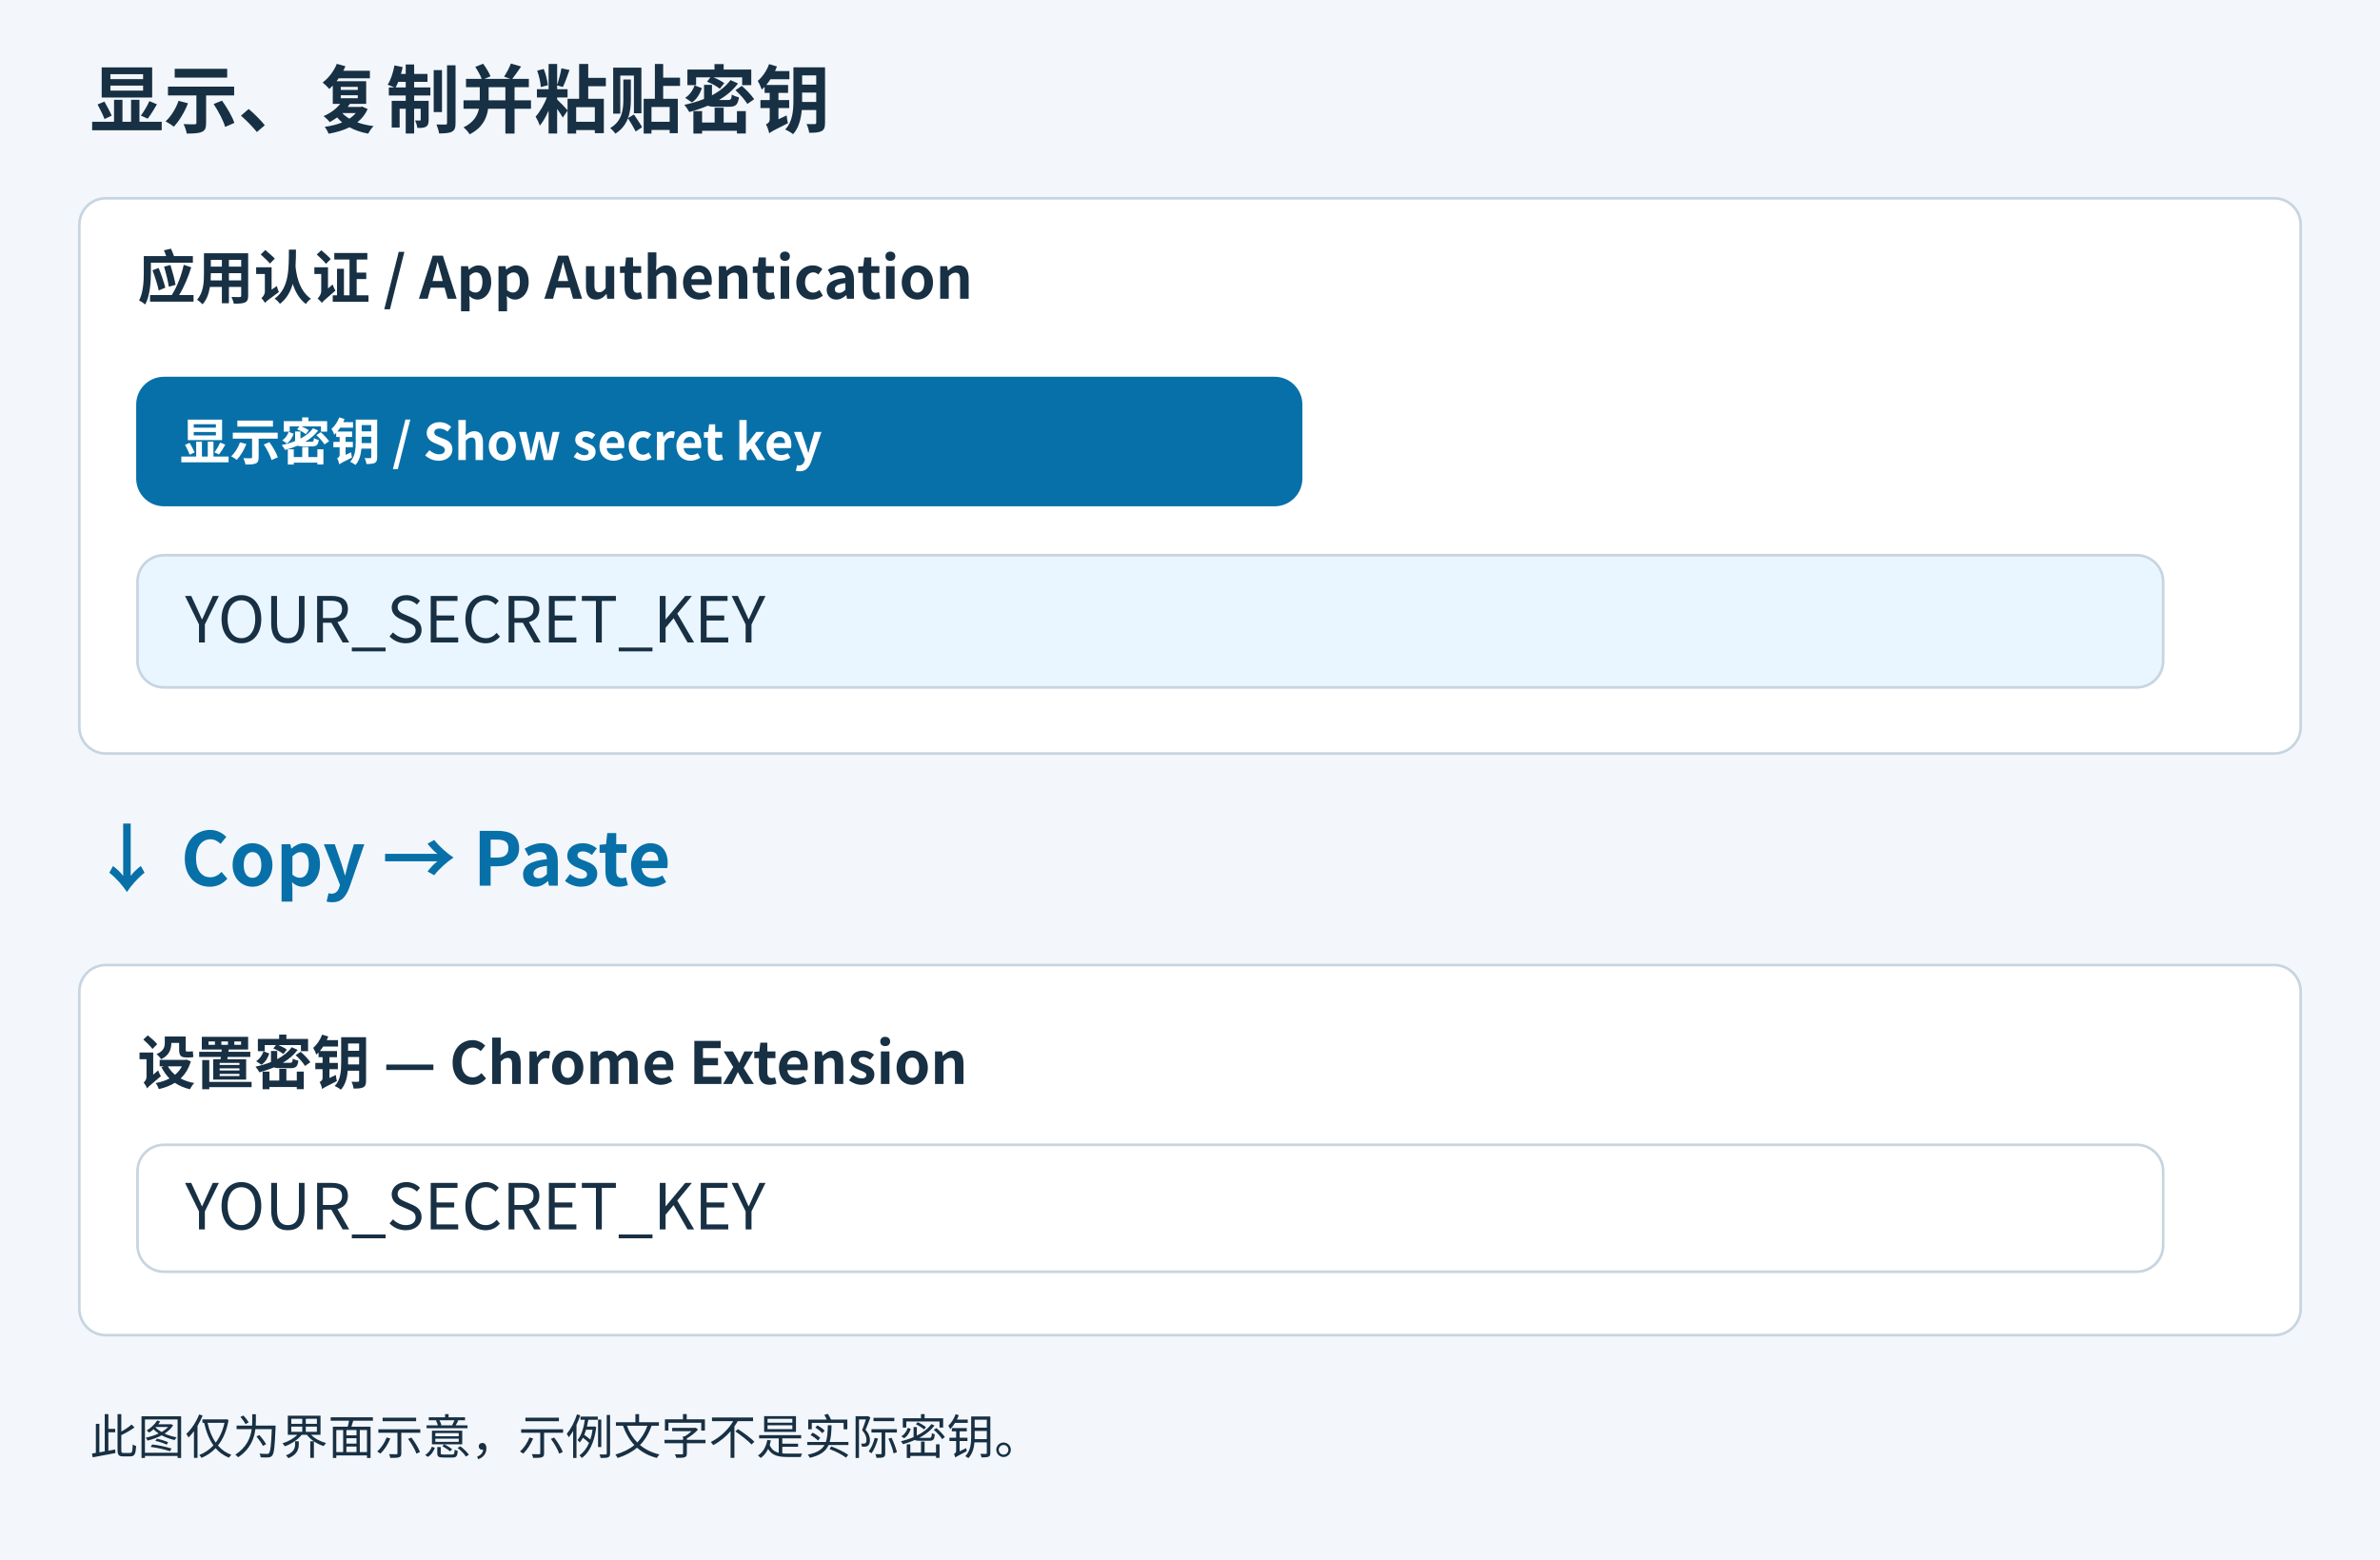
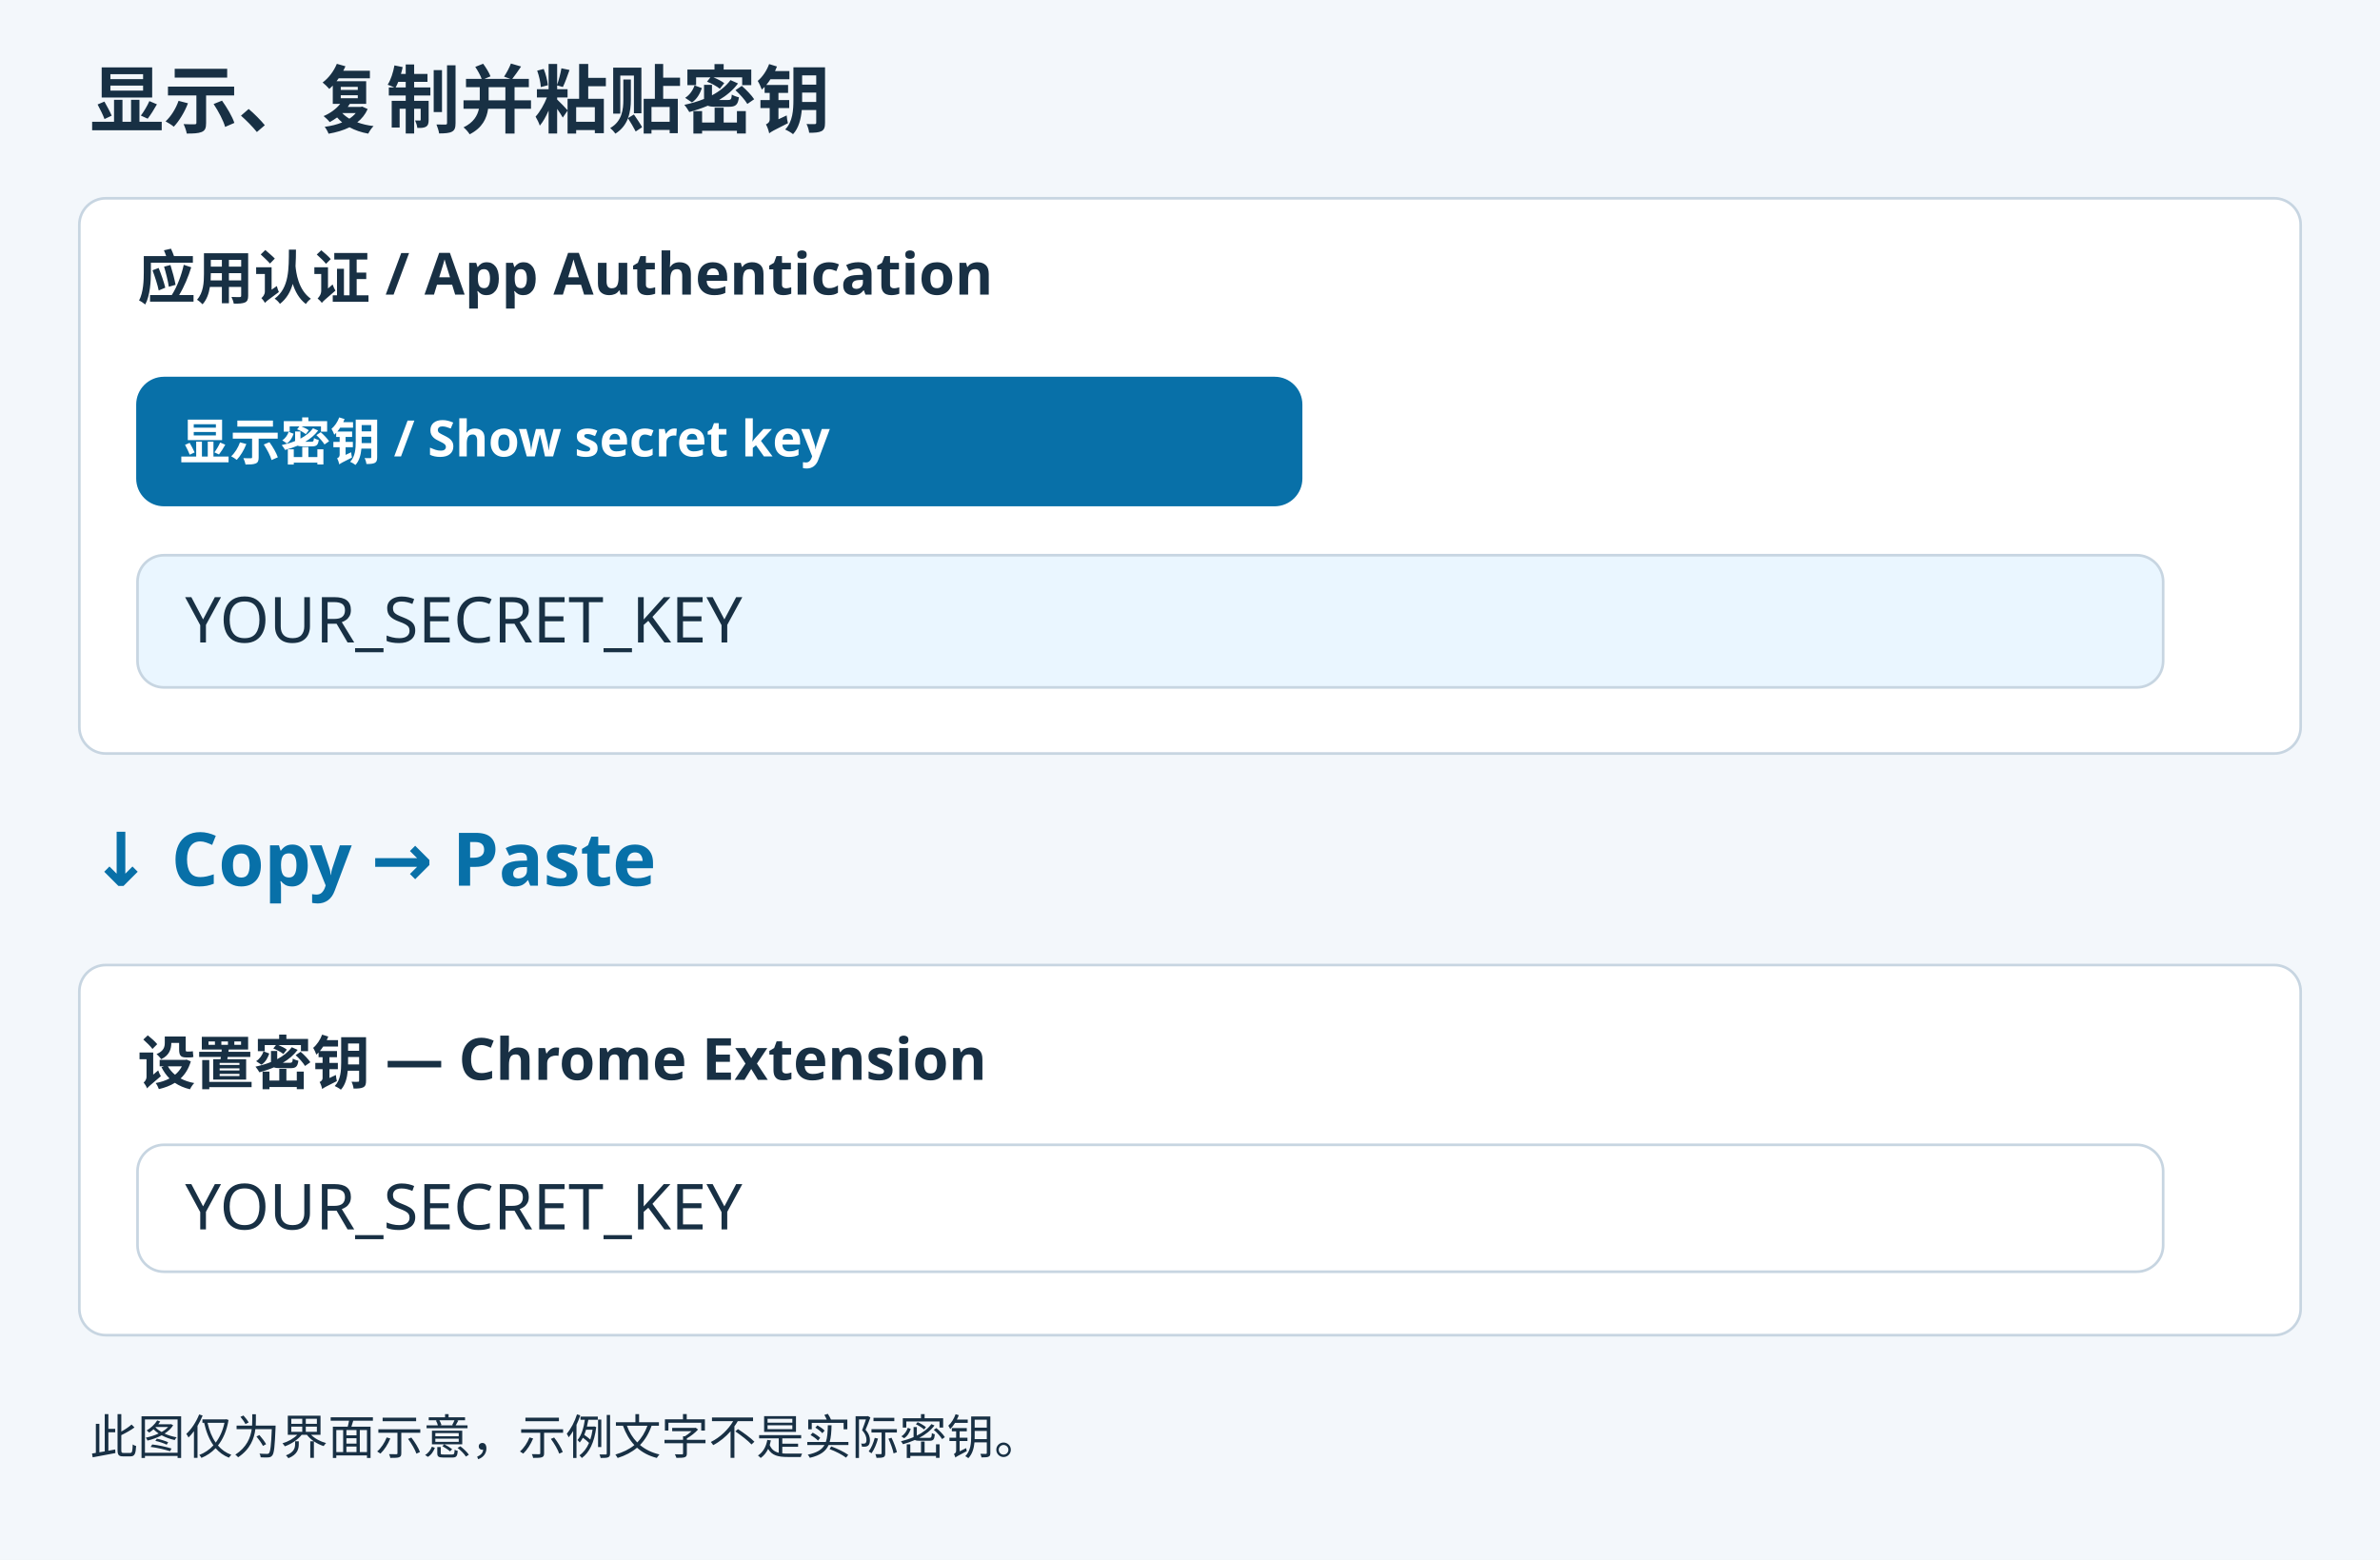
<svg xmlns="http://www.w3.org/2000/svg" width="900" height="590" viewBox="0 0 900 590" role="img">
-   <style>text{font-family:system-ui,"Noto Sans CJK JP","Microsoft YaHei",sans-serif}.mono{font-family:monospace}</style>
+   <style>text{font-family:"Meiryo","メイリオ",sans-serif}.mono{font-family:"Meiryo","メイリオ",sans-serif}</style>
  <rect width="900" height="590" fill="#f3f7fb" />
  <text x="34" y="48" font-size="28" fill="#183044" font-weight="700">显示、复制并粘贴密钥</text>
  <rect x="30" y="75" width="840" height="210" rx="10" fill="#ffffff" stroke="#c7d5e1" />
  <text x="52" y="113" font-size="22" fill="#183044" font-weight="600">应用认证 / App Authentication</text>
  <rect x="52" y="143" width="440" height="48" rx="10" fill="#0870a8" stroke="#0870a8" />
  <text x="68" y="174" font-size="19" fill="#fff" font-weight="600">显示密钥 / Show secret key</text>
  <rect x="52" y="210" width="766" height="50" rx="10" fill="#eaf6ff" stroke="#c7d5e1" />
  <text x="70" y="243" font-size="24" fill="#183044" font-weight="400">YOUR_SECRET_KEY</text>
  <text x="34" y="335" font-size="28" fill="#0870a8" font-weight="700">↓  Copy → Paste</text>
  <rect x="30" y="365" width="840" height="140" rx="10" fill="#ffffff" stroke="#c7d5e1" />
  <text x="52" y="410" font-size="22" fill="#183044" font-weight="600">设置密钥 — Chrome Extension</text>
  <rect x="52" y="433" width="766" height="48" rx="10" fill="#ffffff" stroke="#c7d5e1" />
  <text x="70" y="465" font-size="24" fill="#183044" font-weight="400">YOUR_SECRET_KEY</text>
  <text x="34" y="550" font-size="18" fill="#183044" font-weight="400">此图仅为界面示意，示例文字不是实际密钥。</text>
</svg>
